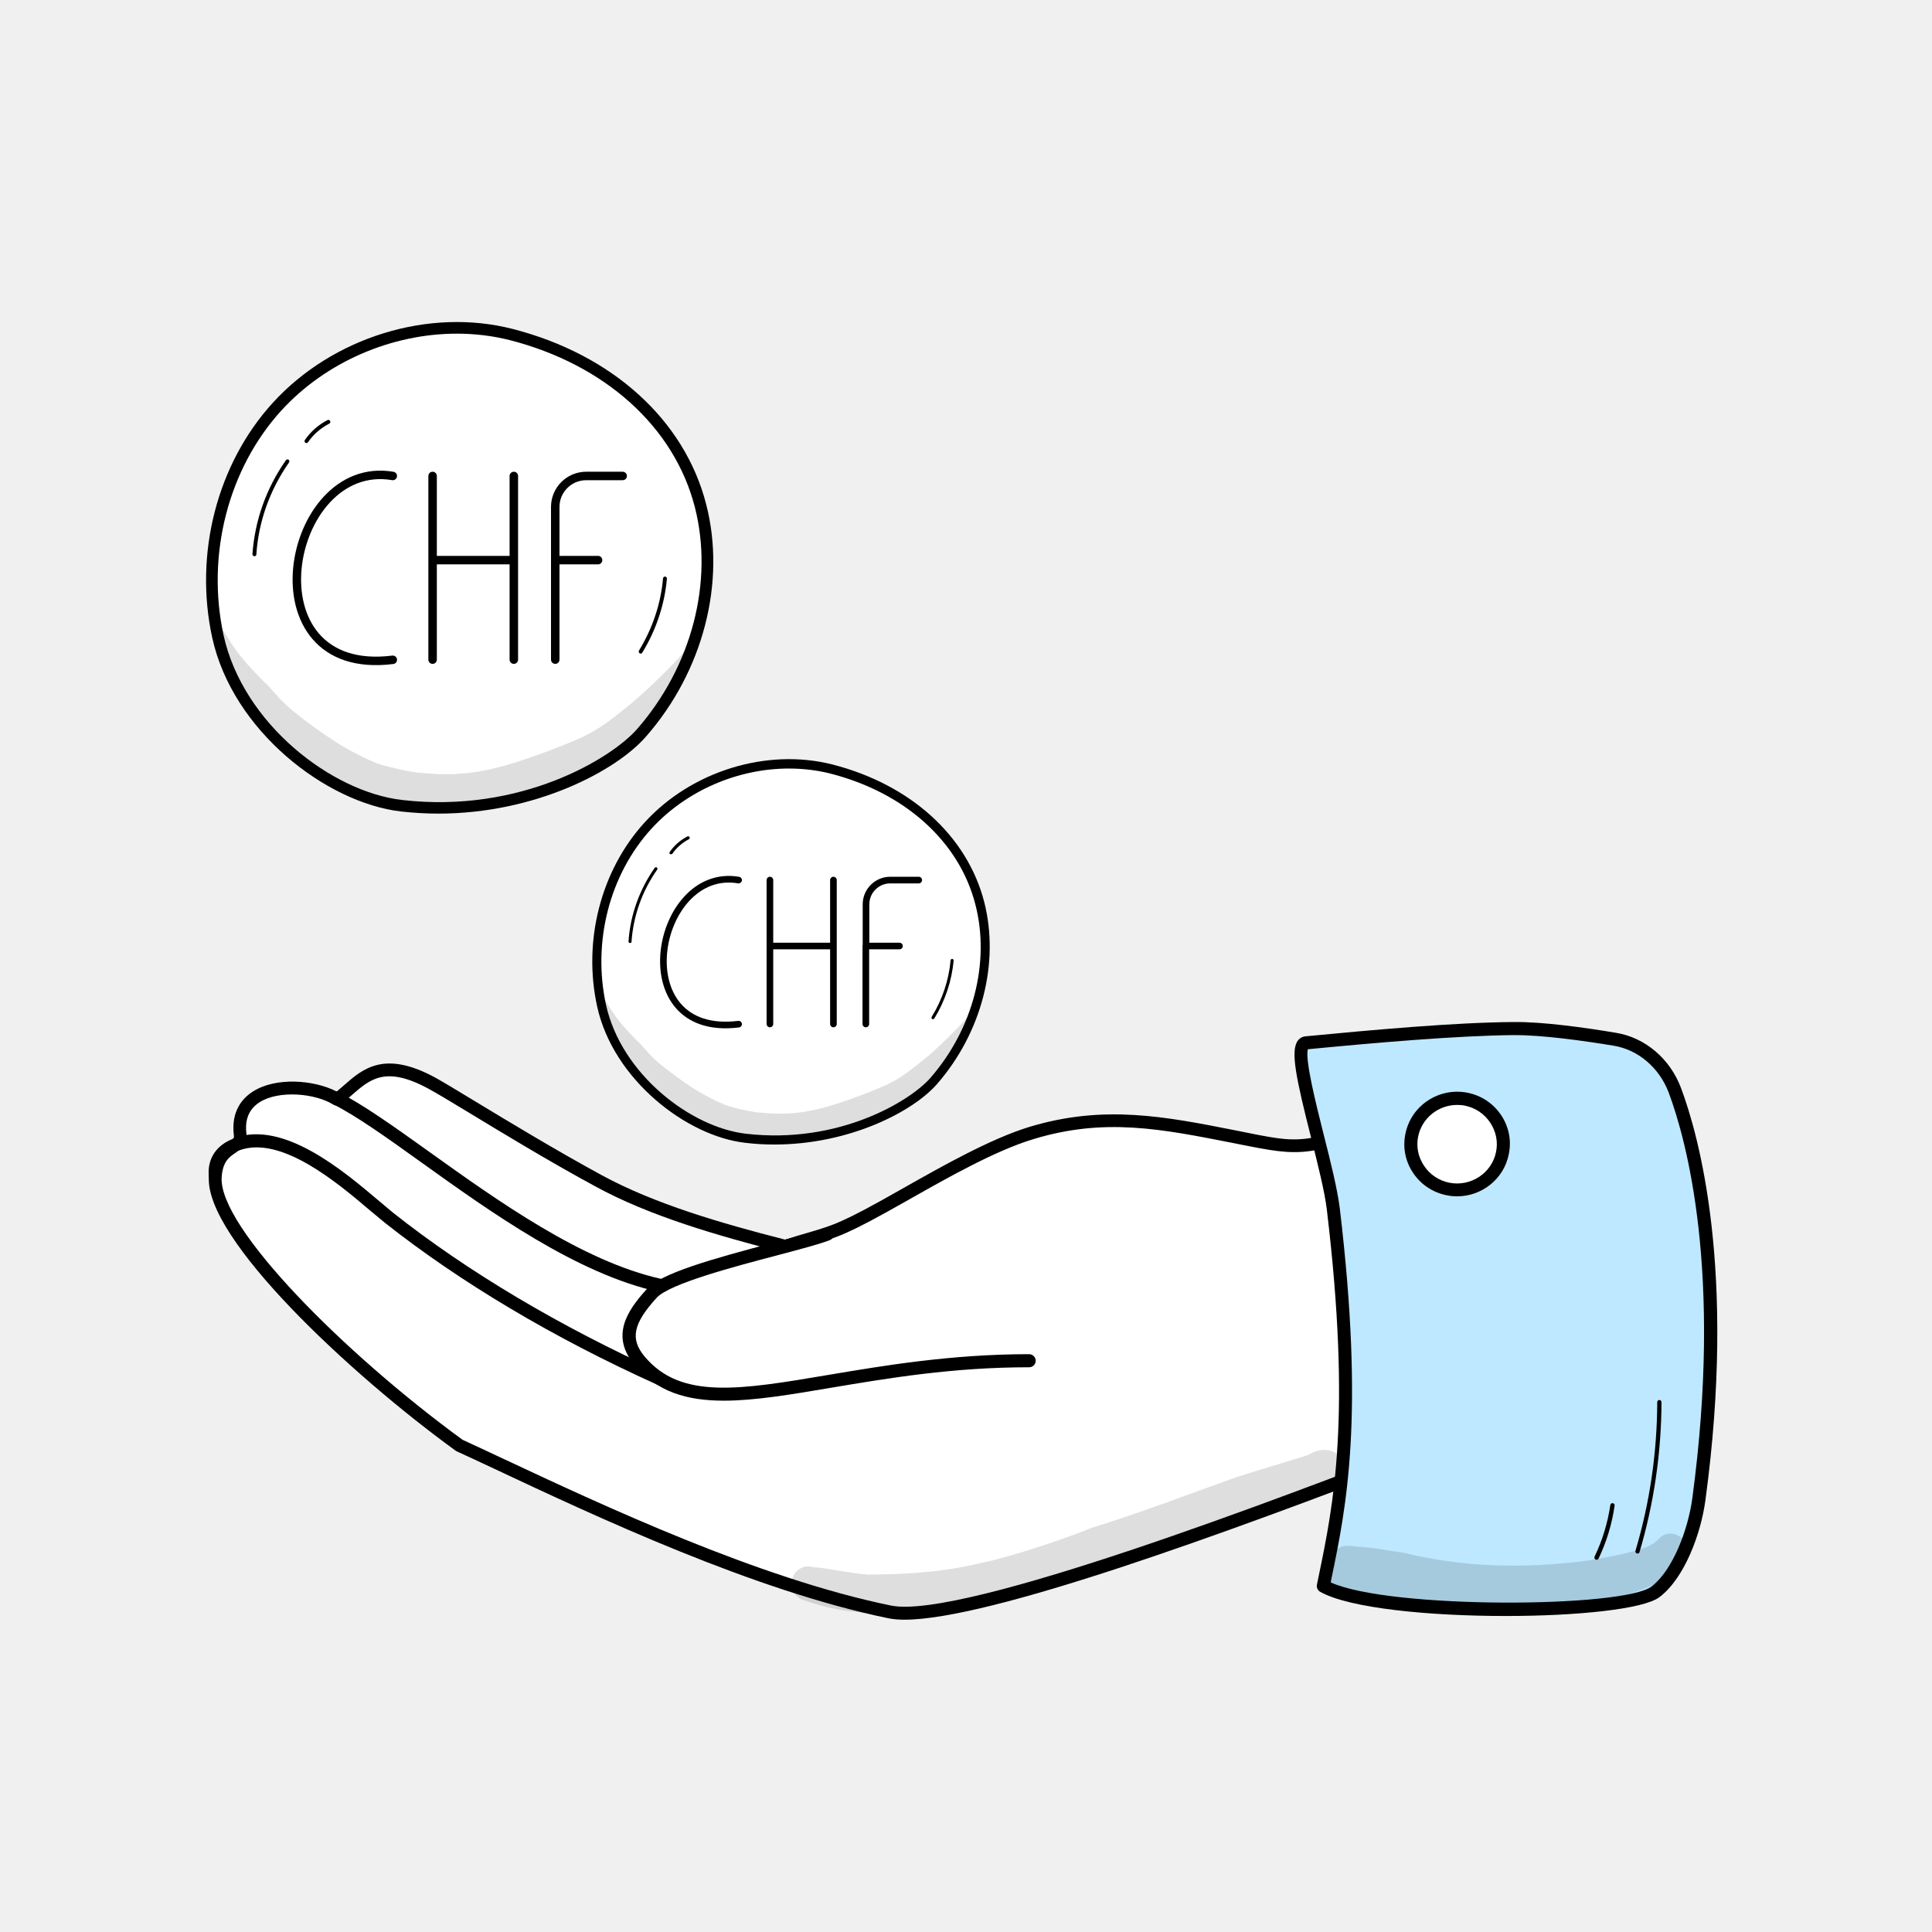
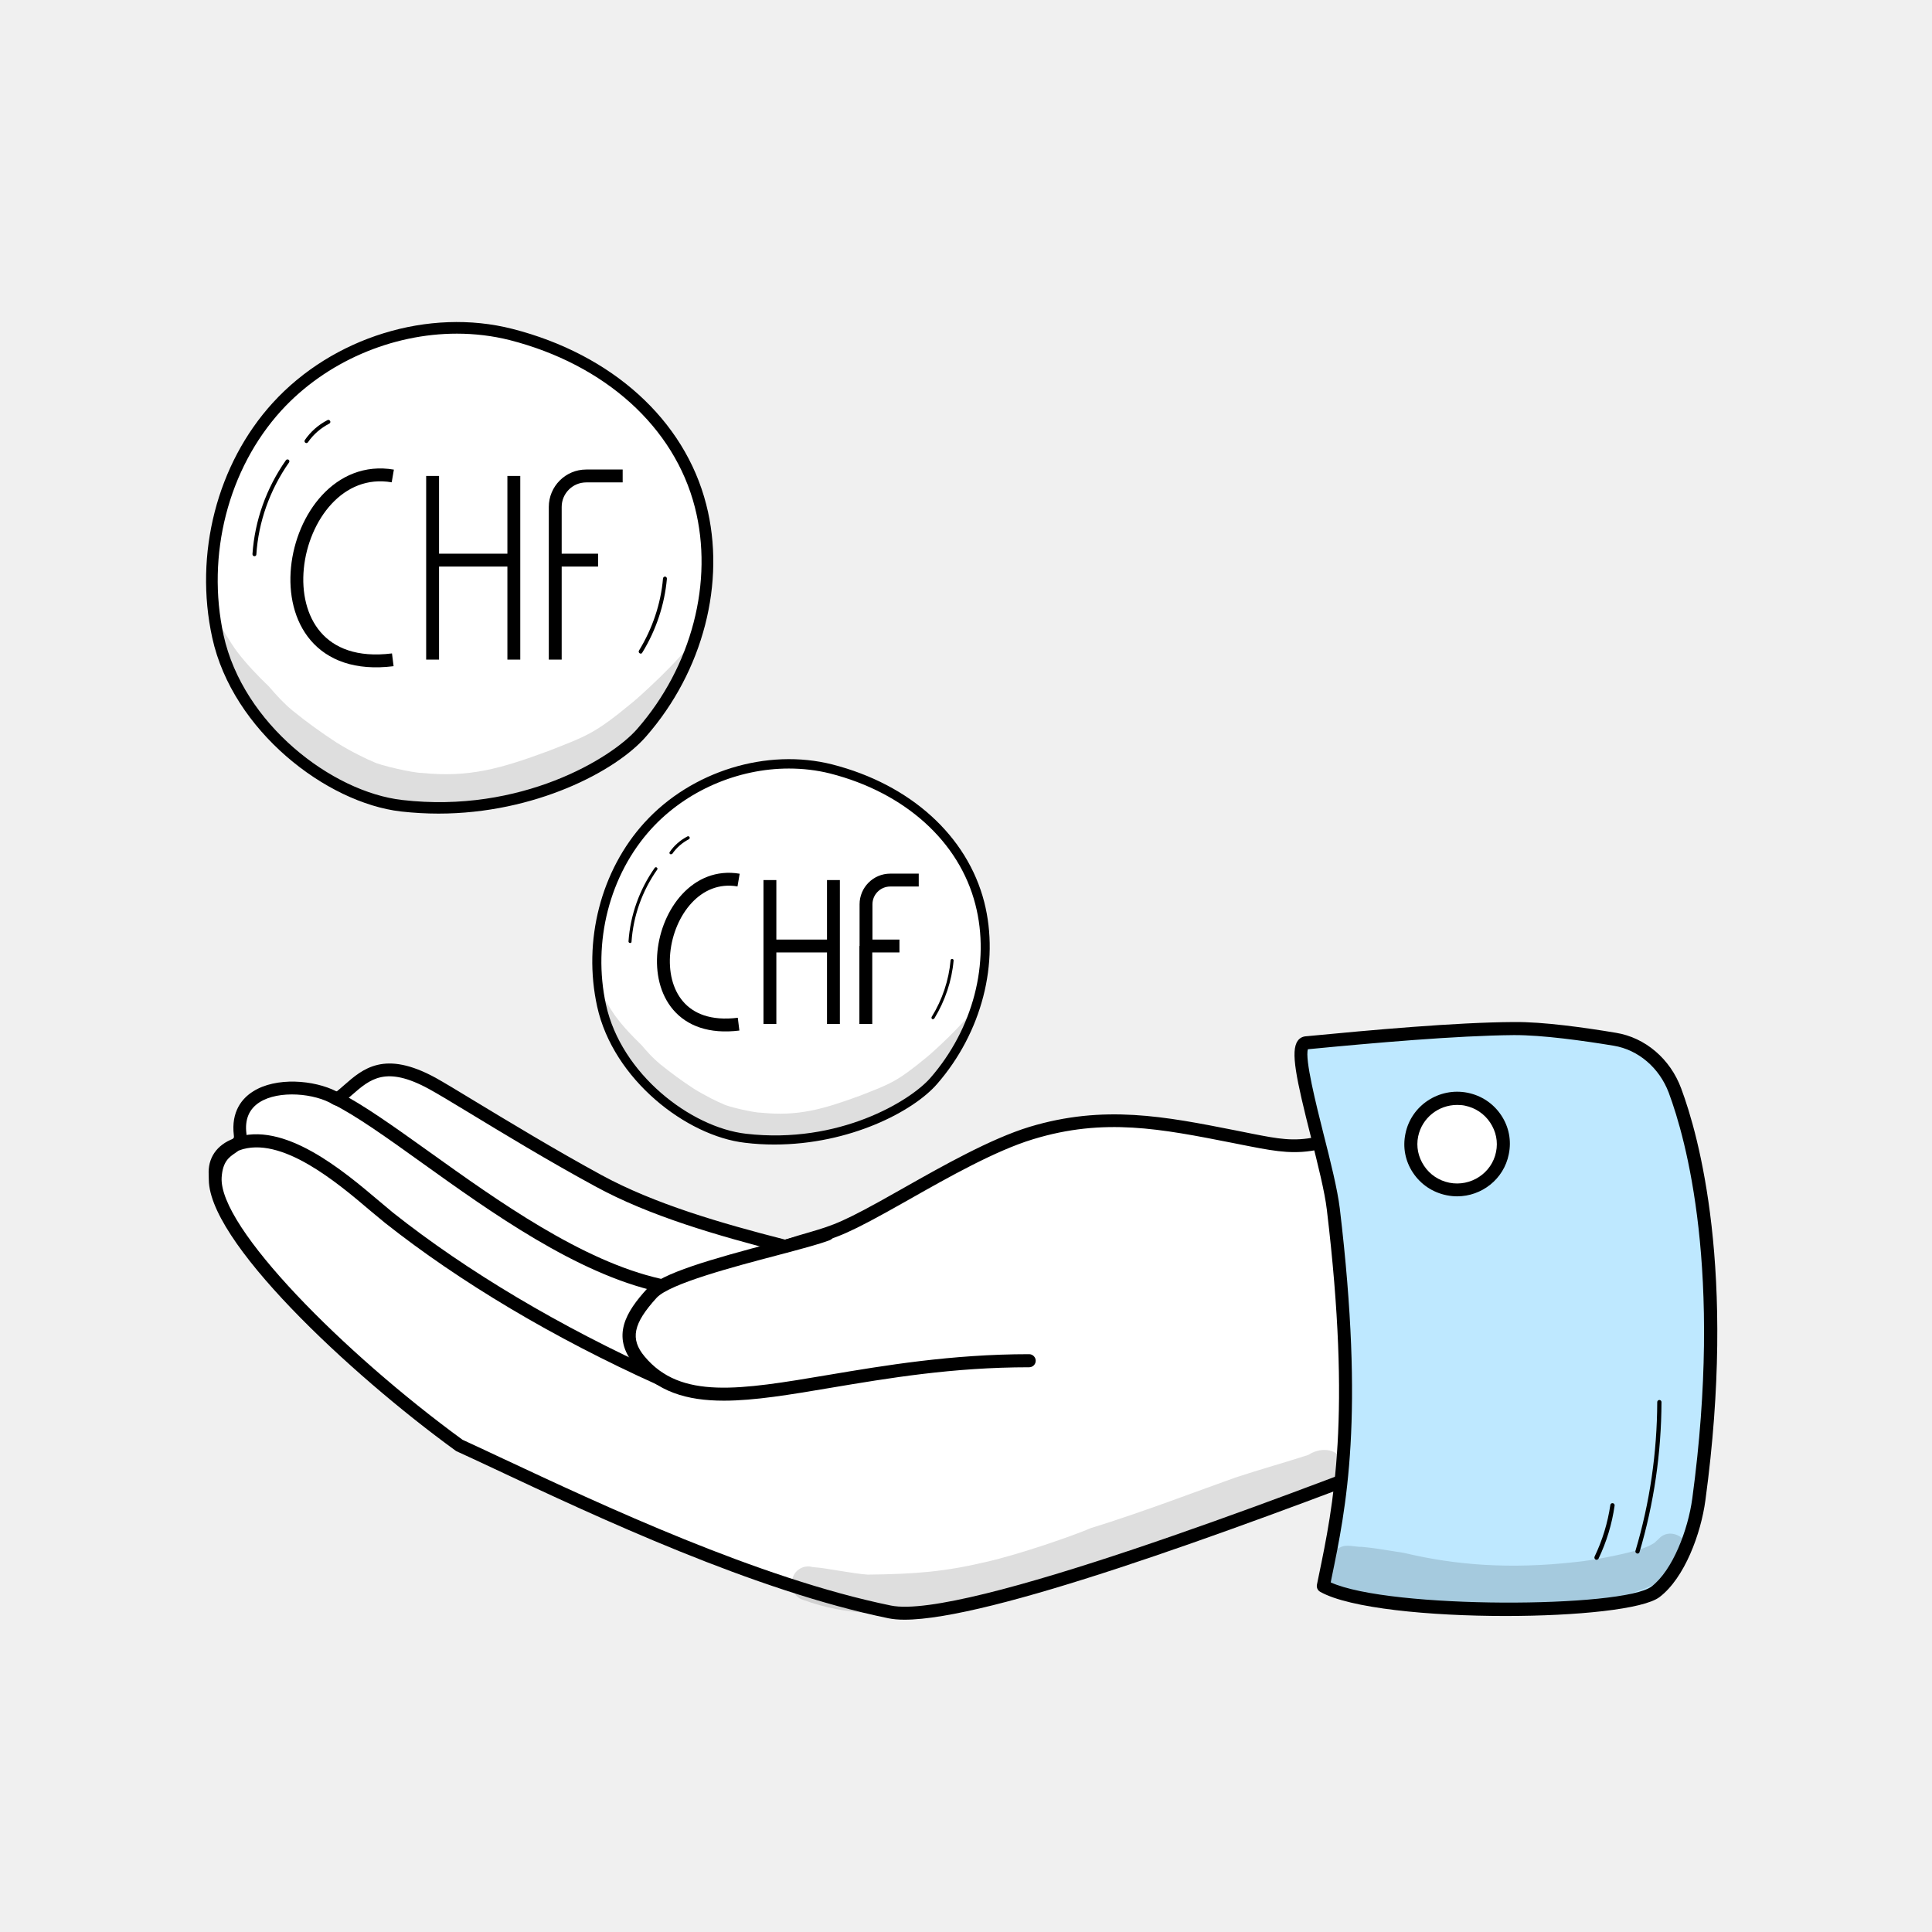
<svg xmlns="http://www.w3.org/2000/svg" width="150" height="150" viewBox="0 0 150 150" fill="none">
-   <g clip-path="url(#clip0_795_23031)">
+   <g clipPath="url(#clip0_795_23031)">
    <path d="M64.543 59.723C59.459 58.419 53.743 60.355 50.309 64.115C46.873 67.876 45.637 73.242 46.709 78.101C47.931 83.645 53.537 87.886 57.879 88.394C64.914 89.218 70.699 86.006 72.485 83.961C75.796 80.173 77.294 74.93 76.071 70.154C74.848 65.378 70.767 61.315 64.543 59.723Z" fill="white" />
    <path d="M60.119 88.861C59.377 88.861 58.608 88.82 57.838 88.724C53.304 88.203 47.616 83.824 46.365 78.156C45.239 73.05 46.654 67.574 50.048 63.855C53.689 59.861 59.542 58.063 64.626 59.353C70.685 60.904 75.096 64.898 76.415 70.031C77.624 74.766 76.222 80.174 72.76 84.154C70.919 86.281 65.986 88.861 60.119 88.861ZM61.246 59.669C57.302 59.669 53.29 61.371 50.57 64.349C47.327 67.904 45.981 73.133 47.052 78.019C48.234 83.385 53.62 87.53 57.921 88.024C65.148 88.861 70.671 85.471 72.224 83.701C75.549 79.899 76.896 74.739 75.728 70.223C74.478 65.337 70.259 61.535 64.447 60.053C63.403 59.792 62.331 59.669 61.246 59.669Z" fill="black" />
    <g opacity="0.129">
      <path d="M74.038 82.068C74.478 81.217 74.876 80.352 75.233 79.46C75.385 79.062 75.549 78.664 75.673 78.252C74.739 79.611 72.375 81.739 71.95 82.082C69.6 84.017 69.133 84.14 66.797 85.06C63.884 86.13 61.96 86.679 59.116 86.391C58.594 86.405 56.492 85.925 56.148 85.719C55.791 85.582 54.802 85.101 53.909 84.552C52.974 83.948 52.081 83.289 51.216 82.59C50.707 82.164 50.254 81.67 49.814 81.148C49.127 80.476 48.44 79.776 47.849 78.98C47.822 78.939 47.836 78.952 47.877 79.021C47.451 78.472 46.901 77.443 46.558 77.058C46.709 76.537 46.558 75.919 46.132 75.576C46.187 76.455 46.31 77.319 46.489 78.17C46.585 78.403 46.681 78.623 46.778 78.856C46.874 79.076 46.97 79.282 47.08 79.501C47.341 79.982 47.602 80.462 47.863 80.942C48.674 82.287 49.636 83.523 50.666 84.621C51.683 85.472 52.782 86.213 53.922 86.858C54.912 87.379 55.928 87.901 57.028 88.066C58.924 88.477 60.861 88.573 62.771 88.299C63.774 88.148 64.777 87.97 65.78 87.722C65.835 87.626 65.918 87.558 66.041 87.517C68.542 86.707 70.768 85.17 72.746 83.358C73.214 82.96 73.639 82.521 74.038 82.068Z" fill="black" />
    </g>
    <path d="M48.92 73.215C48.852 73.215 48.797 73.16 48.797 73.092C48.934 71.061 49.635 69.084 50.83 67.382C50.872 67.328 50.94 67.314 50.995 67.355C51.05 67.396 51.064 67.465 51.023 67.52C49.855 69.18 49.168 71.116 49.031 73.119C49.044 73.16 48.989 73.215 48.92 73.215Z" fill="black" />
    <path d="M52.095 66.325C52.067 66.325 52.053 66.325 52.026 66.311C51.971 66.27 51.957 66.202 51.999 66.147C52.342 65.639 52.823 65.227 53.373 64.939C53.428 64.912 53.496 64.925 53.538 64.994C53.565 65.049 53.551 65.118 53.483 65.159C52.96 65.433 52.521 65.817 52.191 66.298C52.163 66.311 52.136 66.325 52.095 66.325Z" fill="black" />
    <path d="M72.43 79.13C72.403 79.13 72.389 79.13 72.375 79.117C72.32 79.089 72.307 79.007 72.334 78.952C73.159 77.621 73.667 76.097 73.804 74.56C73.804 74.491 73.873 74.45 73.928 74.45C73.997 74.45 74.038 74.519 74.038 74.574C73.9 76.152 73.378 77.703 72.54 79.075C72.499 79.117 72.472 79.13 72.43 79.13Z" fill="black" />
    <path d="M50.9 110.89C50.144 110.89 49.388 110.862 48.619 110.78C46.173 110.546 44.483 109.833 43.452 108.611C41.652 106.443 42.477 103.3 44.167 101.447C45.28 100.225 49.141 99.141 54.06 97.837C55.791 97.384 57.275 96.986 57.989 96.712C58.251 96.602 58.553 96.739 58.649 97C58.759 97.261 58.621 97.563 58.36 97.659C57.591 97.961 56.08 98.359 54.321 98.826C50.982 99.704 45.926 101.035 44.923 102.133C43.494 103.684 42.848 106.292 44.236 107.952C45.074 108.968 46.544 109.558 48.715 109.764C53.263 110.203 57.88 109.146 62.331 108.117C63.197 107.925 64.062 107.719 64.914 107.541C70.136 106.402 76.195 105.551 81.54 107.788C81.801 107.898 81.925 108.199 81.815 108.46C81.705 108.721 81.403 108.845 81.141 108.735C76.058 106.607 70.191 107.445 65.134 108.556C64.282 108.748 63.417 108.941 62.565 109.133C58.759 109.997 54.843 110.89 50.9 110.89Z" fill="black" />
    <path d="M42.82 105.317C42.779 105.317 42.752 105.317 42.711 105.304C41.776 105.098 41.034 104.974 40.388 104.865C36.802 104.233 36.706 104.11 31.018 97.33C30.056 96.177 28.929 94.832 27.583 93.253C24.546 89.671 20.41 88.477 18.308 89.41C17.731 89.671 17.072 90.22 17.236 91.346C17.278 91.62 17.085 91.881 16.81 91.922C16.536 91.963 16.274 91.771 16.233 91.497C16.041 90.152 16.645 89.054 17.91 88.491C20.397 87.379 25 88.601 28.38 92.608C29.712 94.187 30.853 95.546 31.815 96.698C37.366 103.327 37.366 103.327 40.567 103.89C41.199 104 41.982 104.137 42.93 104.343C43.205 104.398 43.384 104.672 43.315 104.947C43.26 105.153 43.054 105.317 42.82 105.317Z" fill="black" />
    <path d="M48.88 100.321C48.797 100.321 48.701 100.294 48.633 100.253C47.094 99.374 45.239 98.784 43.274 98.166C39.894 97.096 36.06 95.888 33.12 92.855C32.254 91.963 31.636 91.18 31.045 90.426C29.822 88.875 28.764 87.53 25.906 85.773C25.673 85.622 25.59 85.306 25.741 85.073C25.893 84.84 26.209 84.757 26.442 84.908C29.451 86.761 30.605 88.243 31.842 89.794C32.419 90.522 33.024 91.29 33.848 92.141C36.61 94.982 40.155 96.108 43.576 97.192C45.596 97.837 47.506 98.427 49.141 99.361C49.388 99.498 49.471 99.813 49.333 100.06C49.237 100.225 49.058 100.321 48.88 100.321Z" fill="black" />
    <path d="M127.555 84.099C120.987 84.895 115.945 82.164 110.188 85.28C102.397 89.479 101.119 89.287 97.19 88.519C91.034 87.325 86.17 86.117 80.056 87.97C76.895 88.93 72.911 91.236 70.053 92.842C64.365 96.054 64.735 95.532 60.943 96.767C56.244 95.559 50.789 94.036 46.434 91.675C40.828 88.629 35.208 85.033 33.559 84.127C29.176 81.739 27.981 83.976 26.153 85.348C23.845 83.921 18.129 83.88 18.637 88.093C18.788 89.37 16.879 88.793 16.714 91.401C16.425 95.752 27.019 105.922 35.648 112.221C43.809 116.009 57.398 122.762 69.064 125.15C74.45 126.248 96.558 117.944 109.982 112.784C117.841 109.765 120.74 113.731 128.627 110.382C131.457 107.816 134.027 83.317 127.555 84.099Z" fill="white" />
    <path d="M70.218 125.753C69.737 125.753 69.325 125.712 68.981 125.644C58.553 123.503 46.406 117.807 38.368 114.032C37.338 113.552 36.362 113.085 35.442 112.674C35.414 112.66 35.387 112.646 35.359 112.619C27.212 106.703 15.903 96.177 16.219 91.373C16.329 89.63 17.181 89.067 17.744 88.683C18.157 88.409 18.184 88.354 18.157 88.161C17.923 86.267 18.83 85.252 19.641 84.744C21.413 83.605 24.381 83.838 26.14 84.744C26.332 84.593 26.511 84.428 26.703 84.264C28.173 82.974 29.85 81.505 33.834 83.687C34.425 84.017 35.524 84.675 36.898 85.513C39.509 87.091 43.081 89.259 46.709 91.236C50.817 93.473 55.969 94.969 60.957 96.245C61.713 95.998 62.29 95.834 62.812 95.683C64.722 95.12 65.436 94.914 69.833 92.416L70.342 92.128C73.117 90.563 76.909 88.409 79.932 87.489C85.703 85.746 90.443 86.679 95.926 87.763C96.379 87.859 96.833 87.942 97.3 88.038C101.106 88.779 102.246 88.999 109.954 84.84C113.637 82.85 117.017 83.166 120.603 83.495C122.788 83.701 125.041 83.907 127.5 83.605C128.476 83.481 129.836 83.797 130.826 85.924C133.587 91.949 131.444 108.543 128.998 110.766C128.957 110.807 128.902 110.835 128.861 110.862C124.711 112.619 121.867 112.413 119.119 112.207C116.453 112.015 113.939 111.823 110.202 113.264C94.84 119.166 76.799 125.753 70.218 125.753ZM35.909 111.782C36.802 112.193 37.778 112.646 38.794 113.127C46.791 116.873 58.869 122.542 69.174 124.655C74.739 125.795 100.213 115.995 109.803 112.303C113.76 110.78 116.508 110.986 119.16 111.178C121.895 111.384 124.478 111.562 128.352 109.943C130.468 107.774 132.392 91.785 129.891 86.336C129.012 84.428 127.968 84.566 127.624 84.607L127.569 84.099L127.624 84.607C125.055 84.922 122.746 84.703 120.507 84.497C116.934 84.168 113.857 83.879 110.435 85.718C102.727 89.877 101.312 89.836 97.094 89.012C96.626 88.916 96.159 88.834 95.706 88.738C90.127 87.64 85.731 86.761 80.207 88.45C77.294 89.328 73.543 91.455 70.823 92.993L70.314 93.281C65.807 95.834 65.065 96.053 63.073 96.63C62.537 96.794 61.919 96.973 61.108 97.234C61.012 97.261 60.916 97.261 60.82 97.247C55.736 95.943 50.432 94.42 46.2 92.1C42.559 90.124 38.973 87.942 36.349 86.35C34.975 85.513 33.889 84.868 33.312 84.552C29.946 82.713 28.737 83.783 27.335 85.005C27.06 85.252 26.772 85.499 26.456 85.732C26.291 85.856 26.057 85.869 25.879 85.76C24.463 84.881 21.647 84.621 20.149 85.581C19.338 86.103 18.995 86.912 19.132 88.01C19.242 88.861 18.679 89.232 18.28 89.507C17.799 89.836 17.291 90.165 17.209 91.414C16.975 95.271 26.676 105.043 35.909 111.782Z" fill="black" />
    <path d="M56.203 108.748C53.317 108.748 51.009 108.062 49.264 105.975C47.409 103.752 48.632 101.817 50.226 100.074C51.339 98.852 55.2 97.768 60.119 96.464C61.85 96.011 63.334 95.613 64.048 95.339C64.309 95.229 64.612 95.366 64.708 95.627C64.818 95.888 64.68 96.19 64.419 96.286C63.65 96.588 62.139 96.986 60.38 97.453C57.041 98.331 51.985 99.662 50.982 100.76C49.154 102.764 48.907 103.958 50.047 105.317C52.85 108.679 57.426 107.911 64.337 106.744C68.583 106.03 73.859 105.138 79.904 105.138C80.179 105.138 80.413 105.372 80.413 105.646C80.413 105.934 80.179 106.154 79.904 106.154C73.955 106.154 68.94 107.005 64.516 107.746C61.355 108.281 58.58 108.748 56.203 108.748Z" fill="black" />
    <path d="M101.395 80.969C106.011 80.516 112.881 79.899 117.539 79.858C119.765 79.844 123.008 80.297 125.385 80.681C127.473 81.024 129.26 82.534 130.043 84.661C131.939 89.767 134.096 100.211 131.898 116.407C131.582 118.699 130.441 122.116 128.545 123.585C126.127 125.437 106.904 125.506 102.741 123.145C103.882 117.601 105.544 110.725 103.524 93.871C103.071 90.014 99.952 81.107 101.395 80.969Z" fill="#BEE8FF" />
    <path d="M116.893 125.465C111.013 125.465 104.774 124.875 102.494 123.584C102.301 123.475 102.205 123.255 102.246 123.035L102.384 122.363C103.524 116.859 104.939 110.011 103.016 93.925C102.851 92.525 102.315 90.398 101.793 88.326C100.625 83.714 100.185 81.614 100.749 80.818C100.886 80.612 101.106 80.489 101.339 80.462C106.492 79.967 112.991 79.377 117.525 79.35C119.806 79.322 123.09 79.789 125.467 80.187C127.734 80.558 129.672 82.204 130.523 84.496C131.897 88.175 134.824 98.66 132.406 116.489C132.062 119.055 130.798 122.514 128.847 123.996C127.611 124.943 122.417 125.465 116.893 125.465ZM103.318 122.857C107.907 124.943 126.044 124.847 128.229 123.173C129.864 121.924 131.059 118.781 131.389 116.338C133.766 98.729 130.908 88.449 129.562 84.84C128.833 82.904 127.198 81.505 125.288 81.189C122.966 80.805 119.737 80.352 117.525 80.365C113.06 80.407 106.657 80.969 101.546 81.463C101.298 82.218 102.178 85.732 102.768 88.079C103.304 90.179 103.84 92.347 104.019 93.802C105.956 110.052 104.527 116.997 103.373 122.569L103.318 122.857Z" fill="black" />
    <path d="M113.843 85.348C111.906 84.963 110.01 86.212 109.611 88.134C109.227 90.055 110.477 91.936 112.428 92.32C114.366 92.704 116.262 91.455 116.66 89.534C117.045 87.599 115.781 85.732 113.843 85.348Z" fill="white" />
    <path d="M113.129 92.883C112.868 92.883 112.593 92.855 112.318 92.8C111.233 92.581 110.312 91.963 109.708 91.057C109.103 90.152 108.897 89.081 109.117 88.024C109.557 85.828 111.727 84.401 113.94 84.84C115.025 85.06 115.946 85.677 116.55 86.583C117.155 87.489 117.361 88.559 117.141 89.616C116.756 91.552 115.039 92.883 113.129 92.883ZM113.129 85.787C111.686 85.787 110.408 86.789 110.106 88.23C109.941 89.026 110.106 89.822 110.56 90.508C111.013 91.195 111.714 91.661 112.524 91.826C114.187 92.155 115.822 91.085 116.152 89.438C116.317 88.642 116.152 87.846 115.698 87.16C115.245 86.473 114.544 86.007 113.734 85.842C113.541 85.801 113.335 85.787 113.129 85.787Z" fill="black" />
    <path d="M127.143 120.62C127.129 120.62 127.115 120.62 127.088 120.606C126.992 120.579 126.951 120.483 126.978 120.401C128.091 116.667 128.654 112.783 128.668 108.858C128.668 108.762 128.751 108.693 128.833 108.693C128.929 108.693 128.998 108.776 128.998 108.858C128.984 112.824 128.407 116.736 127.294 120.497C127.28 120.565 127.212 120.62 127.143 120.62Z" fill="black" />
    <path d="M123.955 121.1C123.928 121.1 123.9 121.1 123.887 121.086C123.804 121.045 123.763 120.949 123.804 120.853C124.409 119.59 124.821 118.245 125.027 116.845C125.041 116.749 125.123 116.694 125.219 116.708C125.316 116.722 125.371 116.804 125.357 116.9C125.151 118.341 124.725 119.728 124.107 121.018C124.079 121.059 124.024 121.1 123.955 121.1Z" fill="black" />
    <path d="M51.216 107.541C51.147 107.541 51.078 107.527 51.01 107.499C42.999 103.89 35.703 99.539 29.905 94.955C29.589 94.694 29.204 94.379 28.778 94.022C26.181 91.812 21.812 88.12 18.569 89.314C18.308 89.41 18.006 89.273 17.91 89.012C17.814 88.751 17.951 88.45 18.212 88.353C22.018 86.967 26.648 90.892 29.424 93.239C29.85 93.596 30.221 93.912 30.523 94.159C36.253 98.702 43.48 102.998 51.408 106.58C51.669 106.69 51.779 106.992 51.669 107.252C51.6 107.431 51.422 107.541 51.216 107.541Z" fill="black" />
    <path d="M51.215 100.307C51.174 100.307 51.147 100.307 51.106 100.293C44.758 98.88 38.094 94.103 32.749 90.274C30.015 88.312 27.651 86.624 25.81 85.704C25.563 85.58 25.453 85.278 25.576 85.018C25.7 84.771 26.002 84.661 26.263 84.784C28.173 85.745 30.578 87.461 33.34 89.437C38.616 93.211 45.184 97.919 51.325 99.291C51.6 99.346 51.779 99.621 51.71 99.895C51.669 100.156 51.449 100.307 51.215 100.307Z" fill="black" />
    <g opacity="0.129">
      <path d="M128.792 119.468C128.71 119.55 128.545 119.687 128.435 119.797C128.312 119.879 128.133 119.962 128.037 120.017C127.803 120.113 127.721 120.168 128.092 119.989C127.02 120.552 123.544 121.169 122.307 121.279C117.251 121.842 113.033 121.526 109.007 120.566C107.207 120.277 106.547 120.168 105.75 120.099C105.16 120.113 104.527 119.852 103.992 120.168C102.453 120.758 102.618 123.242 104.198 123.654C107.399 124.395 108.141 124.257 111.164 124.614C115.341 125.067 119.559 125.122 123.709 124.395C126.278 124.024 129.287 122.885 129.864 122.048C130.386 121.636 131.046 121.197 131.018 120.428C131.06 119.248 129.562 118.603 128.792 119.468Z" fill="black" />
    </g>
    <g opacity="0.129">
      <path d="M63.279 121.69C63.265 121.69 63.252 121.69 63.238 121.69C63.265 121.676 63.265 121.69 63.279 121.69Z" fill="black" />
    </g>
    <g opacity="0.129">
      <path d="M104.225 113.373C103.689 112.385 102.439 112.398 101.601 112.947C101.587 112.947 101.573 112.961 101.559 112.961C101.559 112.961 101.546 112.961 101.532 112.975C99.663 113.579 97.781 114.1 95.912 114.718C93.425 115.596 88.506 117.477 84.687 118.643C83.464 119.178 79.163 120.688 76.511 121.278C73.365 122.019 71.125 122.212 67.36 122.253C66.247 122.184 63.925 121.704 63.293 121.69C63.389 121.704 63.376 121.704 63.293 121.69C63.293 121.69 63.293 121.69 63.279 121.69C63.211 121.676 63.156 121.663 63.087 121.663C63.17 121.676 63.211 121.676 63.266 121.69C63.211 121.676 63.156 121.676 63.073 121.663C62.744 121.567 62.386 121.621 62.098 121.8C61.15 122.335 61.342 123.968 62.4 124.229C64.022 124.819 65.712 125.149 67.429 125.217C69.009 125.327 70.589 125.341 72.156 125.08C72.032 125.094 71.894 125.121 71.771 125.135C76.25 124.778 80.51 123.31 84.783 121.951C86.047 121.704 89.798 120.331 92.285 119.494C95.349 118.52 98.399 117.518 101.395 116.365C101.642 116.255 102.37 116.049 102.384 116.008C102.411 116.008 102.425 116.008 102.453 116.008C103.772 115.953 104.939 114.814 104.225 113.373Z" fill="black" />
    </g>
-     <path d="M57.344 68.329C50.817 67.218 48.399 80.627 57.344 79.515M59.776 68.329V73.448M59.776 79.501V73.448M64.708 68.329V73.448M64.708 79.501V73.448M59.776 73.448H64.708M67.223 79.501V73.448M71.331 68.329H69.119C68.075 68.329 67.237 69.18 67.237 70.21V73.448M67.223 73.448H69.833" stroke="black" stroke-width="0.515" stroke-linecap="round" />
+     <path d="M57.344 68.329C50.817 67.218 48.399 80.627 57.344 79.515M59.776 68.329V73.448M59.776 79.501V73.448M64.708 68.329V73.448M64.708 79.501V73.448M59.776 73.448H64.708M67.223 79.501V73.448M71.331 68.329H69.119C68.075 68.329 67.237 69.18 67.237 70.21V73.448M67.223 73.448H69.833" stroke="black" strokeWidth="0.515" strokeLinecap="round" />
    <path d="M39.675 25.974C33.189 24.313 25.893 26.77 21.51 31.574C17.127 36.377 15.561 43.212 16.921 49.429C18.474 56.511 25.646 61.919 31.169 62.564C40.155 63.607 47.52 59.531 49.815 56.896C54.033 52.065 55.956 45.367 54.39 39.287C52.837 33.179 47.63 27.991 39.675 25.974Z" fill="white" />
    <path d="M34.041 63.168C33.093 63.168 32.117 63.113 31.128 63.003C25.344 62.331 18.075 56.758 16.481 49.526C15.052 43.006 16.852 36.02 21.18 31.272C25.825 26.18 33.299 23.874 39.784 25.535C47.52 27.511 53.154 32.603 54.83 39.163C56.383 45.202 54.596 52.12 50.158 57.184C47.822 59.874 41.529 63.168 34.041 63.168ZM35.47 25.905C30.441 25.905 25.316 28.074 21.84 31.876C17.718 36.405 16 43.089 17.361 49.333C18.872 56.182 25.742 61.48 31.224 62.111C40.444 63.182 47.506 58.858 49.471 56.594C53.717 51.735 55.421 45.147 53.95 39.383C52.357 33.152 46.971 28.294 39.551 26.399C38.232 26.07 36.858 25.905 35.47 25.905Z" fill="black" />
    <g opacity="0.129">
      <path d="M51.807 54.48C52.37 53.396 52.879 52.284 53.332 51.159C53.524 50.665 53.73 50.143 53.895 49.621C52.7 51.351 49.677 54.068 49.141 54.508C46.146 56.992 45.541 57.143 42.574 58.309C38.864 59.682 36.404 60.382 32.777 60.011C32.117 60.025 29.424 59.407 28.985 59.146C28.531 58.968 27.267 58.364 26.127 57.65C24.945 56.882 23.791 56.045 22.692 55.153C22.032 54.604 21.455 53.972 20.892 53.313C19.998 52.449 19.133 51.557 18.377 50.555C18.336 50.5 18.35 50.514 18.418 50.61C17.883 49.91 17.168 48.592 16.728 48.098C16.921 47.425 16.728 46.643 16.179 46.218C16.261 47.33 16.412 48.441 16.632 49.539C16.756 49.827 16.866 50.129 16.989 50.417C17.113 50.692 17.237 50.967 17.374 51.241C17.704 51.859 18.047 52.476 18.377 53.094C19.408 54.809 20.631 56.388 21.95 57.788C23.255 58.872 24.656 59.819 26.113 60.642C27.377 61.301 28.669 61.974 30.084 62.18C32.502 62.715 34.975 62.825 37.421 62.481C38.699 62.289 39.99 62.056 41.254 61.74C41.323 61.617 41.433 61.535 41.584 61.48C44.772 60.45 47.616 58.488 50.144 56.168C50.749 55.619 51.298 55.07 51.807 54.48Z" fill="black" />
    </g>
    <path d="M19.752 43.185C19.752 43.185 19.738 43.185 19.752 43.185C19.655 43.185 19.601 43.102 19.601 43.02C19.779 40.426 20.672 37.901 22.198 35.732C22.239 35.664 22.335 35.65 22.404 35.691C22.472 35.732 22.486 35.828 22.445 35.897C20.947 38.038 20.068 40.508 19.903 43.048C19.903 43.13 19.834 43.185 19.752 43.185Z" fill="black" />
    <path d="M23.79 34.401C23.763 34.401 23.735 34.387 23.708 34.373C23.639 34.332 23.625 34.236 23.667 34.167C24.106 33.522 24.711 32.987 25.425 32.617C25.494 32.575 25.59 32.603 25.632 32.685C25.673 32.754 25.645 32.85 25.563 32.891C24.903 33.234 24.326 33.728 23.914 34.332C23.887 34.373 23.845 34.401 23.79 34.401Z" fill="black" />
    <path d="M49.746 50.748C49.718 50.748 49.691 50.734 49.663 50.72C49.594 50.679 49.567 50.583 49.608 50.514C50.653 48.812 51.312 46.864 51.477 44.901C51.491 44.819 51.559 44.764 51.642 44.764C51.724 44.777 51.779 44.846 51.779 44.928C51.601 46.932 50.941 48.922 49.869 50.665C49.842 50.72 49.801 50.748 49.746 50.748Z" fill="black" />
-     <path d="M30.496 36.954C22.169 35.526 19.078 52.655 30.496 51.227M33.587 36.954V43.5M33.587 51.214V43.487M39.894 36.954V43.5M39.894 51.214V43.487M33.587 43.487H39.894M43.109 51.214V43.487M48.344 36.954H45.514C44.181 36.954 43.109 38.038 43.109 39.356V43.487M43.109 43.487H46.434" stroke="black" stroke-width="0.658" stroke-linecap="round" />
+     <path d="M30.496 36.954C22.169 35.526 19.078 52.655 30.496 51.227M33.587 36.954V43.5M33.587 51.214V43.487M39.894 36.954V43.5M39.894 51.214V43.487M33.587 43.487H39.894M43.109 51.214V43.487M48.344 36.954H45.514C44.181 36.954 43.109 38.038 43.109 39.356V43.487M43.109 43.487H46.434" stroke="black" strokeWidth="0.658" strokeLinecap="round" />
  </g>
  <defs>
    <clipPath id="clip0_795_23031">
      <rect width="118" height="101" fill="white" transform="translate(16 25)" />
    </clipPath>
  </defs>
</svg>
